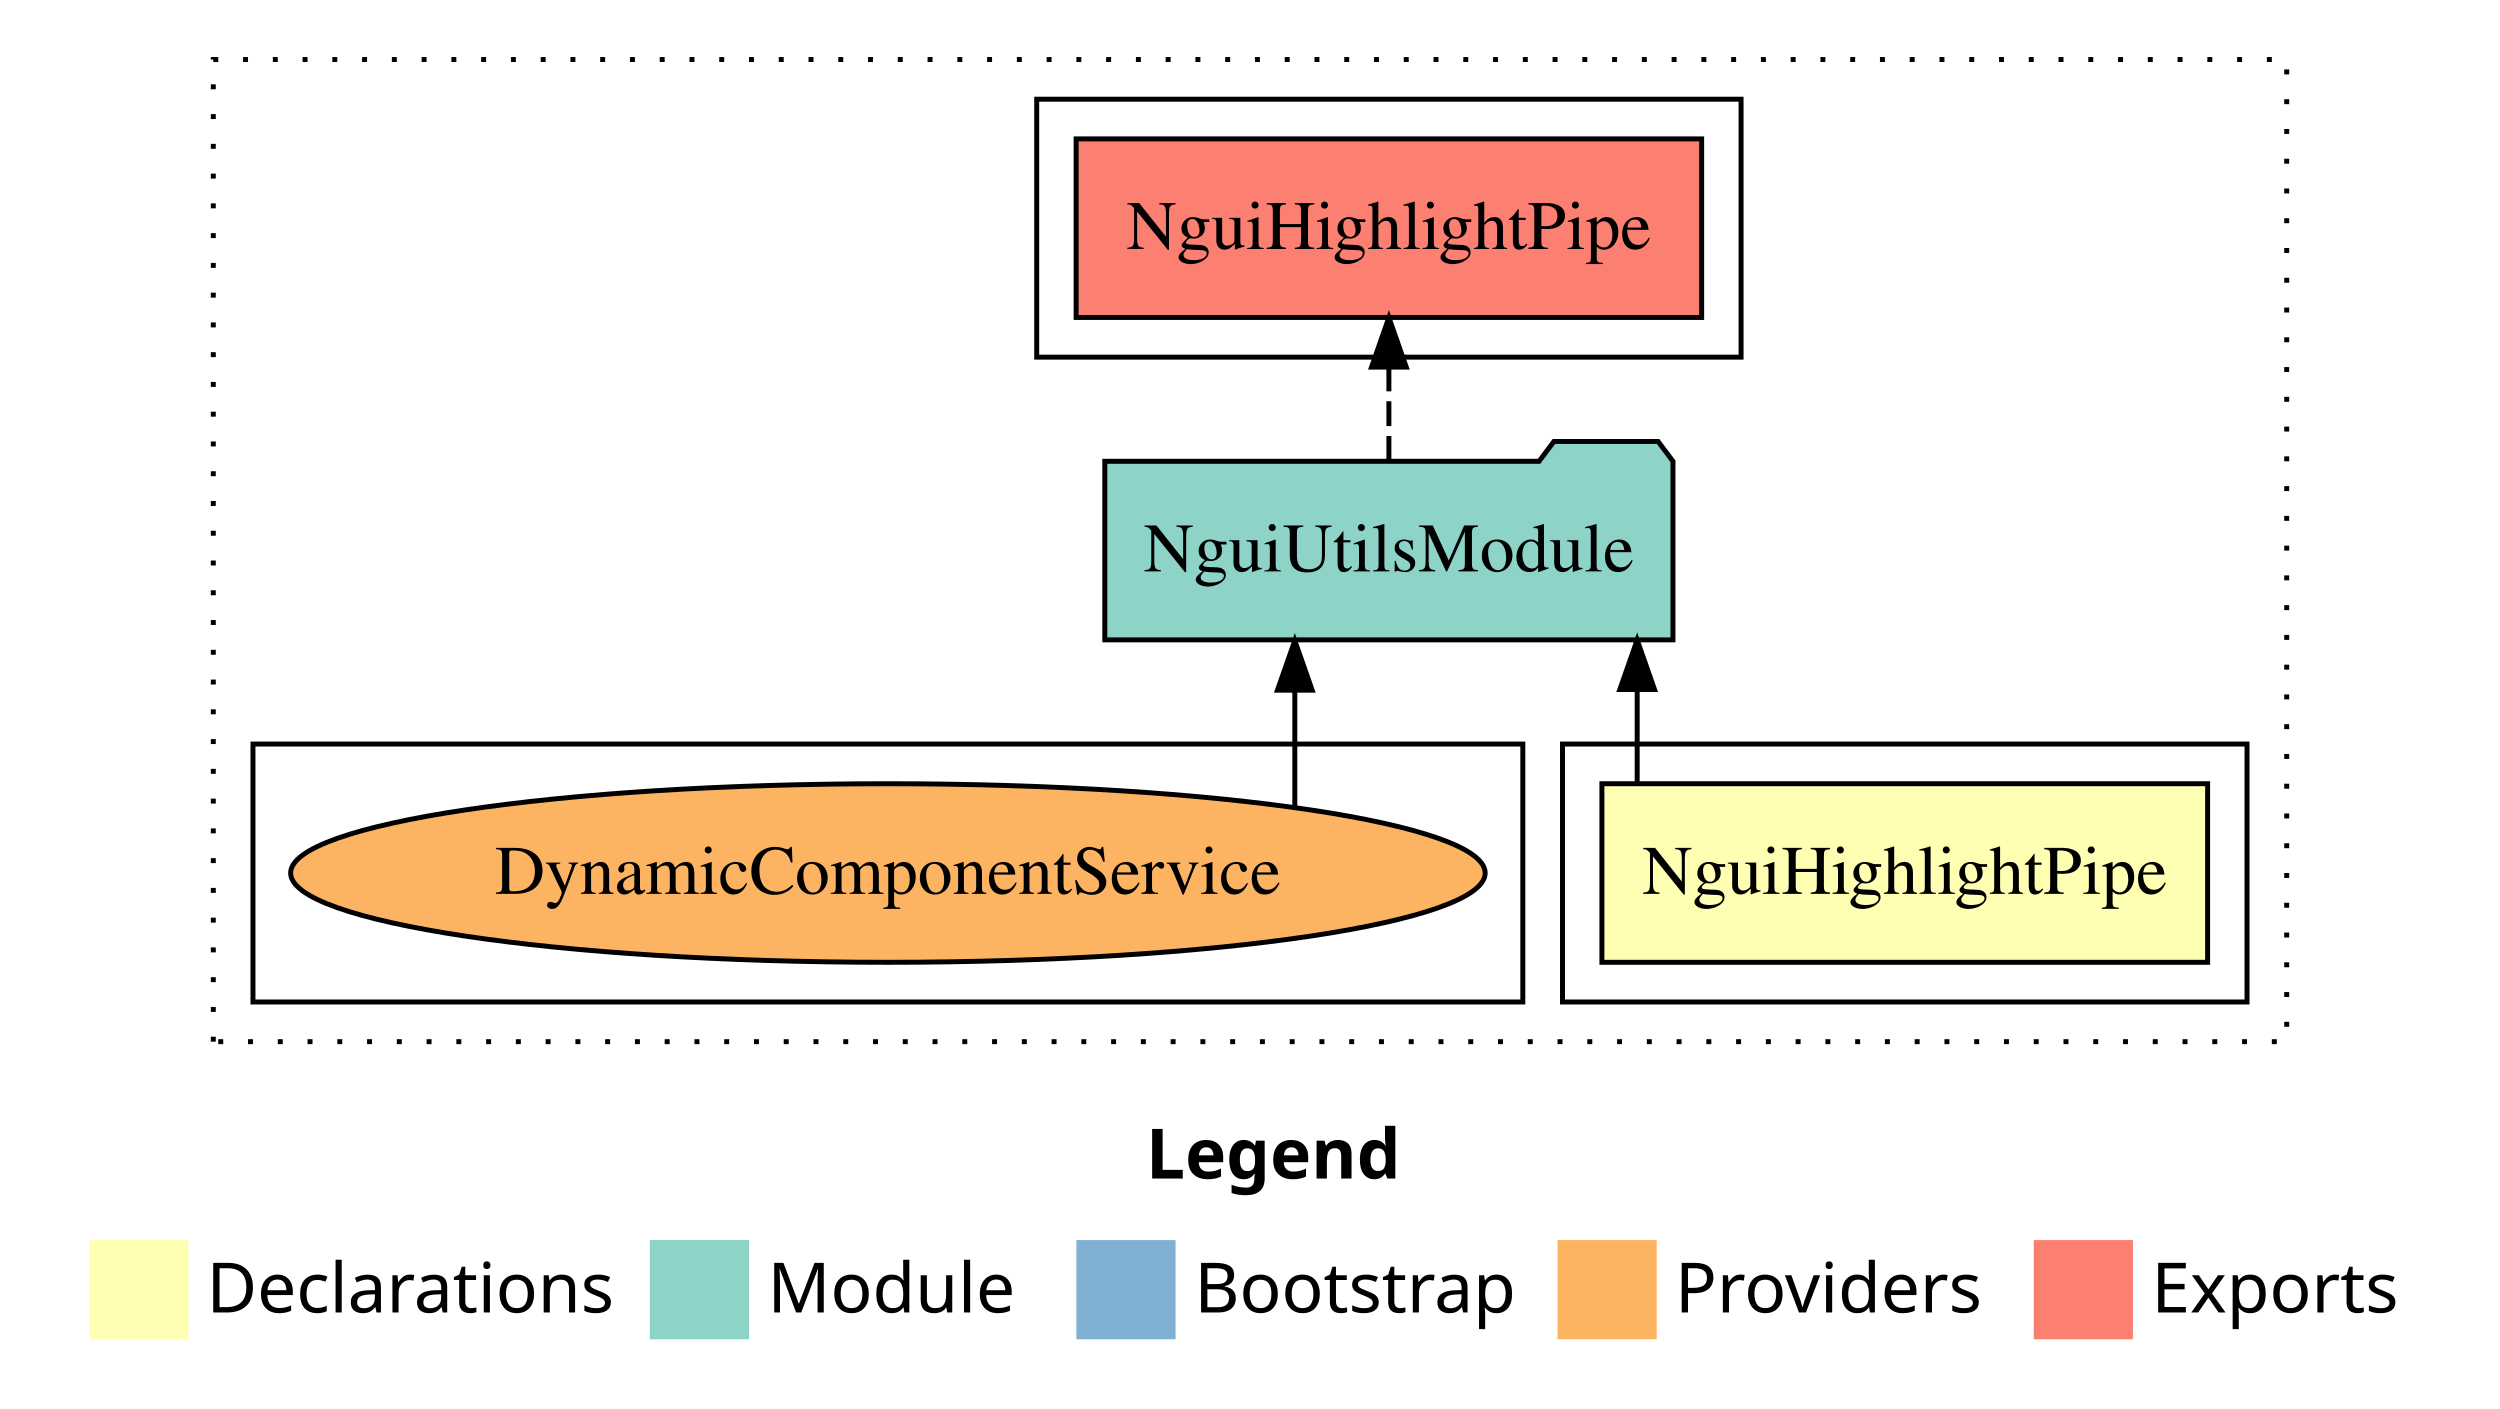
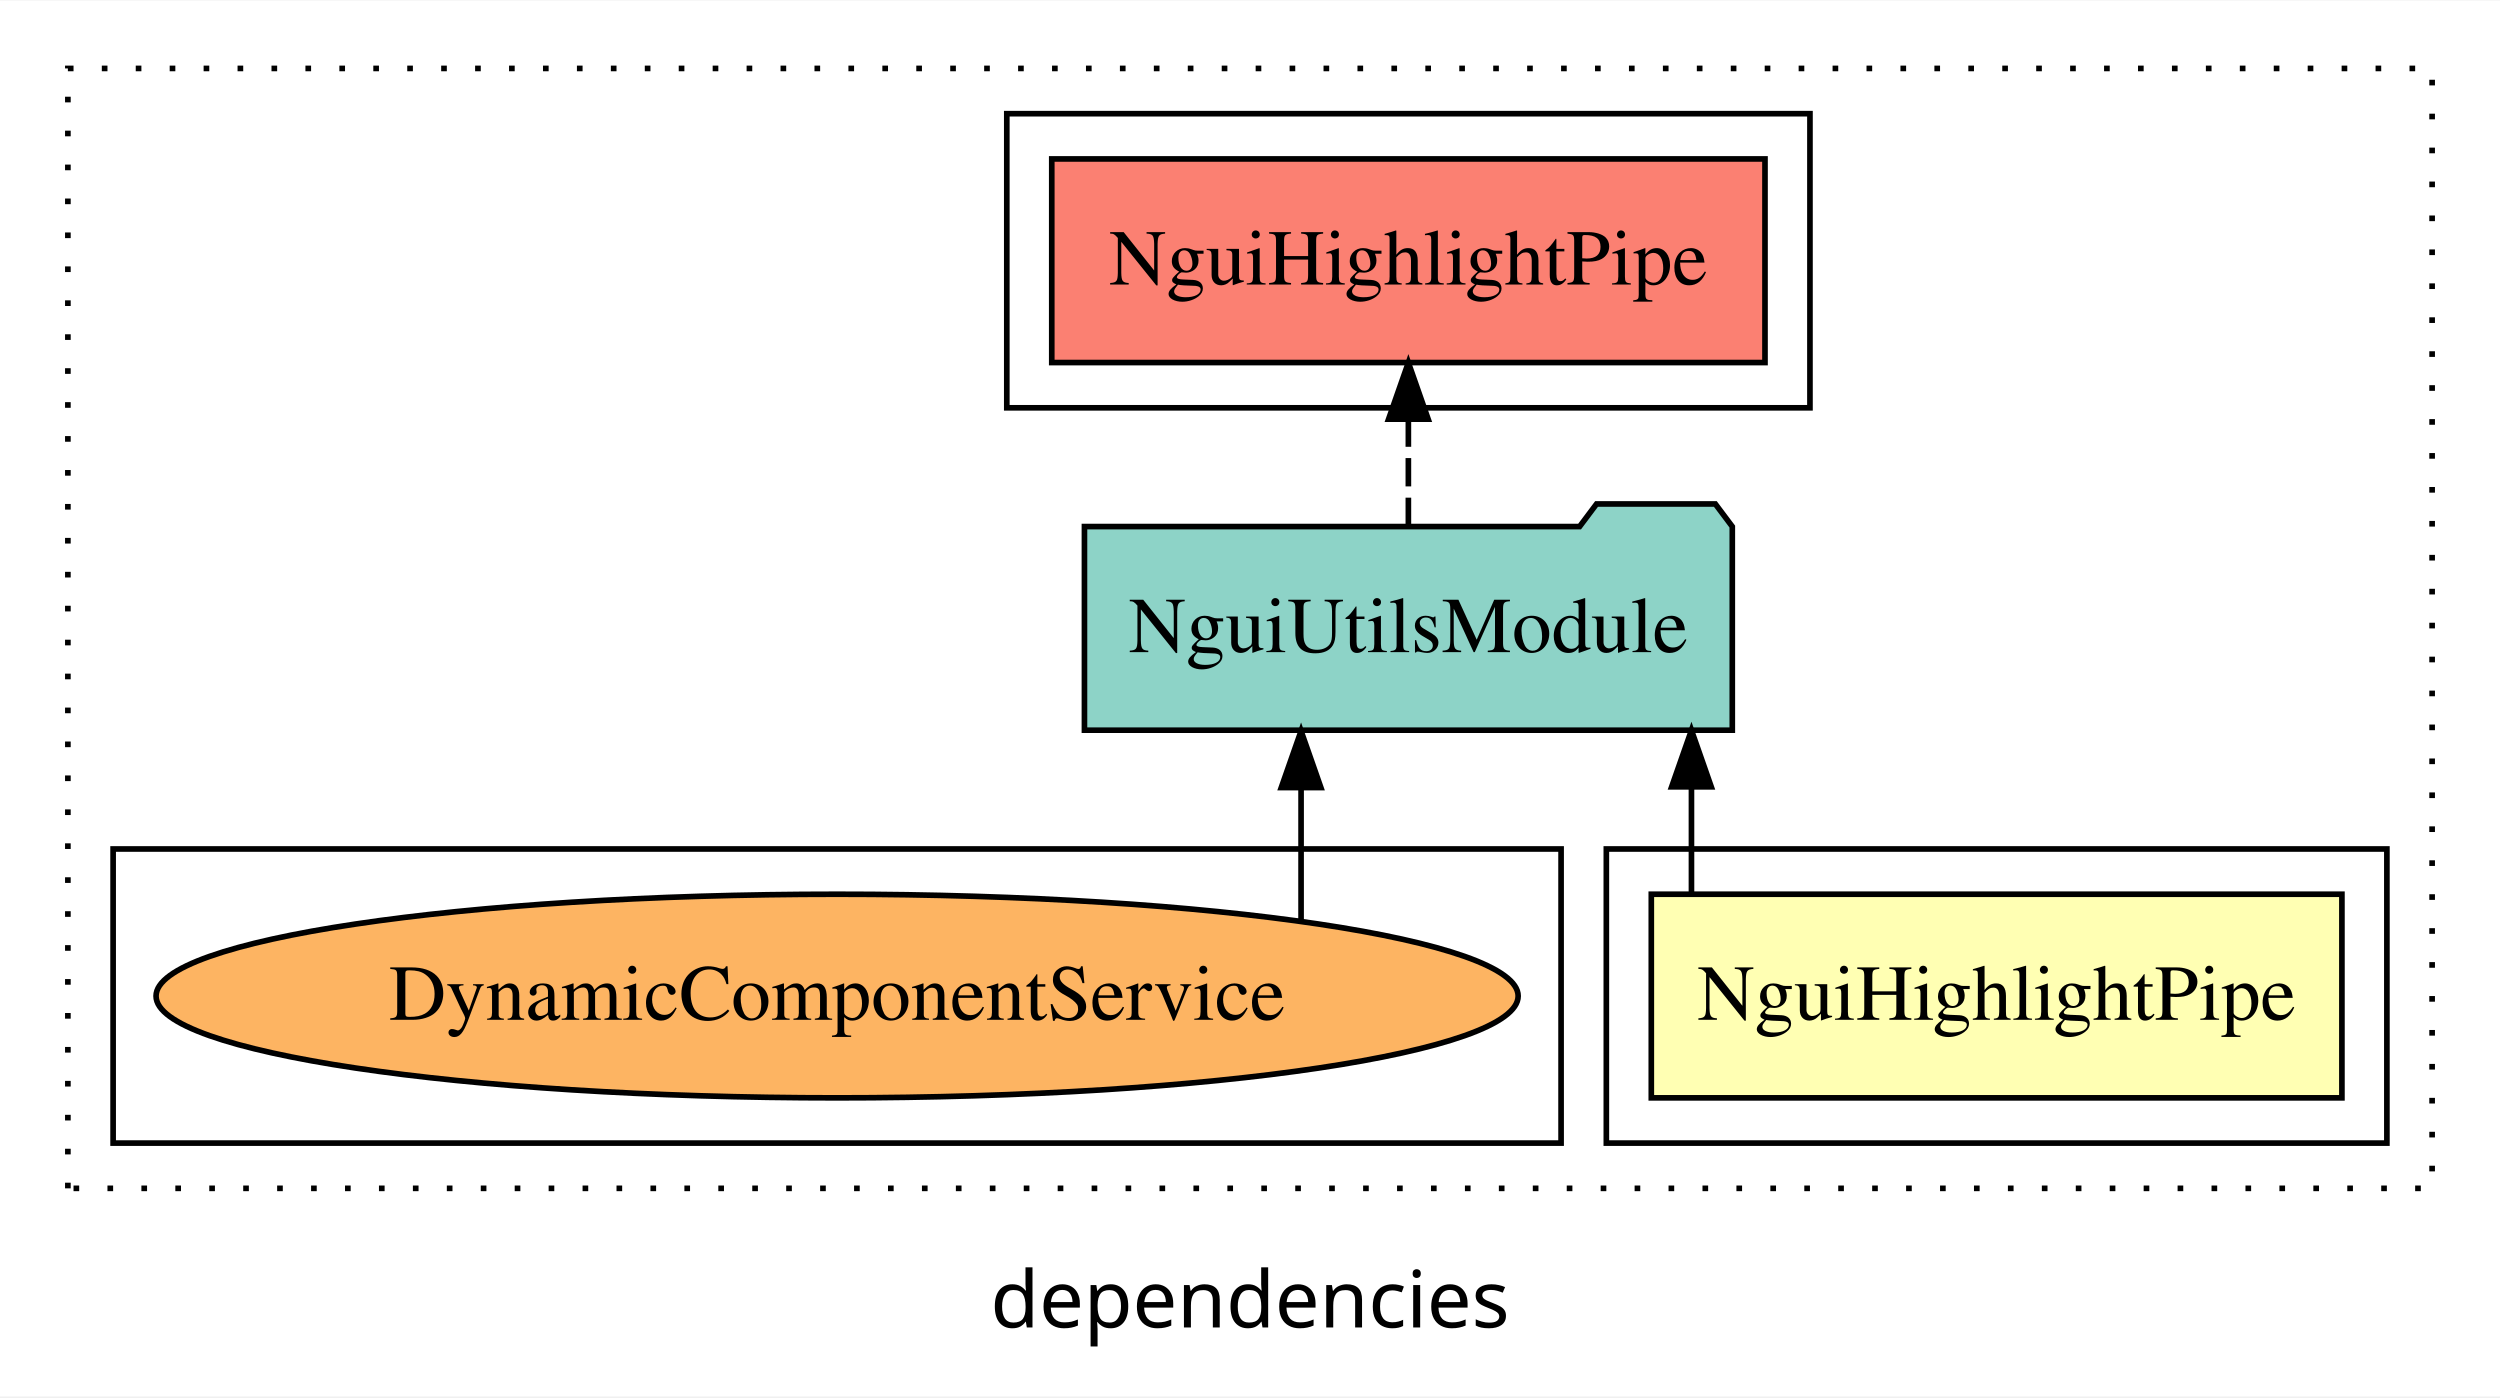
- <svg xmlns="http://www.w3.org/2000/svg" width="504pt" height="284pt" viewBox="0.00 0.00 504.00 284.00">
-   <g id="graph0" class="graph" transform="scale(1 1) rotate(0) translate(4 280)">
-     <polygon fill="#ffffff" stroke="transparent" points="-4,4 -4,-280 500,-280 500,4 -4,4" />
-     <text text-anchor="start" x="227.009" y="-42.4" font-family="sans-serif" font-weight="bold" font-size="14.00" fill="#000000">Legend</text>
-     <polygon fill="#ffffb3" stroke="transparent" points="14,-10 14,-30 34,-30 34,-10 14,-10" />
-     <text text-anchor="start" x="37.629" y="-15.4" font-family="sans-serif" font-size="14.00" fill="#000000">  Declarations</text>
-     <polygon fill="#8dd3c7" stroke="transparent" points="127,-10 127,-30 147,-30 147,-10 127,-10" />
-     <text text-anchor="start" x="150.725" y="-15.4" font-family="sans-serif" font-size="14.00" fill="#000000">  Module</text>
-     <polygon fill="#80b1d3" stroke="transparent" points="213,-10 213,-30 233,-30 233,-10 213,-10" />
-     <text text-anchor="start" x="236.781" y="-15.4" font-family="sans-serif" font-size="14.00" fill="#000000">  Bootstrap</text>
-     <polygon fill="#fdb462" stroke="transparent" points="310,-10 310,-30 330,-30 330,-10 310,-10" />
-     <text text-anchor="start" x="333.673" y="-15.4" font-family="sans-serif" font-size="14.00" fill="#000000">  Providers</text>
-     <polygon fill="#fb8072" stroke="transparent" points="406,-10 406,-30 426,-30 426,-10 406,-10" />
-     <text text-anchor="start" x="429.726" y="-15.4" font-family="sans-serif" font-size="14.00" fill="#000000">  Exports</text>
+ <svg xmlns="http://www.w3.org/2000/svg" width="442pt" height="247pt" viewBox="0.00 0.00 442.00 246.80">
+   <g id="graph0" class="graph" transform="scale(1 1) rotate(0) translate(4 242.8)">
+     <polygon fill="white" stroke="transparent" points="-4,4 -4,-242.8 438,-242.8 438,4 -4,4" />
+     <text text-anchor="middle" x="217" y="-8.2" font-family="sans-serif" font-size="14.00">dependencies</text>
    <g id="clust1" class="cluster">
-       <polygon fill="none" stroke="#000000" stroke-dasharray="1,5" points="39,-70 39,-268 457,-268 457,-70 39,-70" />
+       <polygon fill="none" stroke="black" stroke-dasharray="1,5" points="8,-32.8 8,-230.8 426,-230.8 426,-32.8 8,-32.8" />
    </g>
    <g id="clust2" class="cluster">
-       <polygon fill="none" stroke="#000000" points="311,-78 311,-130 449,-130 449,-78 311,-78" />
+       <polygon fill="none" stroke="black" points="280,-40.8 280,-92.8 418,-92.8 418,-40.8 280,-40.8" />
    </g>
    <g id="clust5" class="cluster">
-       <polygon fill="none" stroke="#000000" points="205,-208 205,-260 347,-260 347,-208 205,-208" />
+       <polygon fill="none" stroke="black" points="174,-170.8 174,-222.8 316,-222.8 316,-170.8 174,-170.8" />
    </g>
    <g id="clust7" class="cluster">
-       <polygon fill="none" stroke="#000000" points="47,-78 47,-130 303,-130 303,-78 47,-78" />
+       <polygon fill="none" stroke="black" points="16,-40.8 16,-92.8 272,-92.8 272,-40.8 16,-40.8" />
    </g>
    <g id="node1" class="node">
-       <polygon fill="#ffffb3" stroke="#000000" points="441.055,-122 318.945,-122 318.945,-86 441.055,-86 441.055,-122" />
-       <text text-anchor="middle" x="380" y="-99.8" font-family="Times,serif" font-size="14.00" fill="#000000">NguiHighlightPipe</text>
+       <polygon fill="#ffffb3" stroke="black" points="410.05,-84.8 287.95,-84.8 287.95,-48.8 410.05,-48.8 410.05,-84.8" />
+       <text text-anchor="middle" x="349" y="-62.6" font-family="Times,serif" font-size="14.00">NguiHighlightPipe</text>
    </g>
    <g id="node2" class="node">
-       <polygon fill="#8dd3c7" stroke="#000000" points="333.27,-187 330.27,-191 309.27,-191 306.27,-187 218.73,-187 218.73,-151 333.27,-151 333.27,-187" />
-       <text text-anchor="middle" x="276" y="-164.8" font-family="Times,serif" font-size="14.00" fill="#000000">NguiUtilsModule</text>
+       <polygon fill="#8dd3c7" stroke="black" points="302.27,-149.8 299.27,-153.8 278.27,-153.8 275.27,-149.8 187.73,-149.8 187.73,-113.8 302.27,-113.8 302.27,-149.8" />
+       <text text-anchor="middle" x="245" y="-127.6" font-family="Times,serif" font-size="14.00">NguiUtilsModule</text>
    </g>
    <g id="edge1" class="edge">
-       <path fill="none" stroke="#000000" d="M326.054,-122.106C326.054,-122.106 326.054,-140.991 326.054,-140.991" />
-       <polygon fill="#000000" stroke="#000000" points="322.554,-140.991 326.054,-150.991 329.554,-140.991 322.554,-140.991" />
+       <path fill="none" stroke="black" d="M295.05,-84.91C295.05,-84.91 295.05,-103.79 295.05,-103.79" />
+       <polygon fill="black" stroke="black" points="291.55,-103.79 295.05,-113.79 298.55,-103.79 291.55,-103.79" />
    </g>
    <g id="node3" class="node">
-       <polygon fill="#fb8072" stroke="#000000" points="339.054,-252 212.946,-252 212.946,-216 339.054,-216 339.054,-252" />
-       <text text-anchor="middle" x="276" y="-229.8" font-family="Times,serif" font-size="14.00" fill="#000000">NguiHighlightPipe </text>
+       <polygon fill="#fb8072" stroke="black" points="308.05,-214.8 181.95,-214.8 181.95,-178.8 308.05,-178.8 308.05,-214.8" />
+       <text text-anchor="middle" x="245" y="-192.6" font-family="Times,serif" font-size="14.00">NguiHighlightPipe </text>
    </g>
    <g id="edge2" class="edge">
-       <path fill="none" stroke="#000000" stroke-dasharray="5,2" d="M276,-187.106C276,-187.106 276,-205.991 276,-205.991" />
-       <polygon fill="#000000" stroke="#000000" points="272.5,-205.991 276,-215.991 279.5,-205.991 272.5,-205.991" />
+       <path fill="none" stroke="black" stroke-dasharray="5,2" d="M245,-149.91C245,-149.91 245,-168.79 245,-168.79" />
+       <polygon fill="black" stroke="black" points="241.5,-168.79 245,-178.79 248.5,-168.79 241.5,-168.79" />
    </g>
    <g id="node4" class="node">
-       <ellipse fill="#fdb462" stroke="#000000" cx="175" cy="-104" rx="120.409" ry="18" />
-       <text text-anchor="middle" x="175" y="-99.8" font-family="Times,serif" font-size="14.00" fill="#000000">DynamicComponentService</text>
+       <ellipse fill="#fdb462" stroke="black" cx="144" cy="-66.8" rx="120.41" ry="18" />
+       <text text-anchor="middle" x="144" y="-62.6" font-family="Times,serif" font-size="14.00">DynamicComponentService</text>
    </g>
    <g id="edge3" class="edge">
-       <path fill="none" stroke="#000000" d="M257.035,-117.468C257.035,-117.468 257.035,-140.864 257.035,-140.864" />
-       <polygon fill="#000000" stroke="#000000" points="253.535,-140.864 257.035,-150.864 260.535,-140.864 253.535,-140.864" />
+       <path fill="none" stroke="black" d="M226.03,-80.27C226.03,-80.27 226.03,-103.66 226.03,-103.66" />
+       <polygon fill="black" stroke="black" points="222.53,-103.66 226.03,-113.66 229.53,-103.66 222.53,-103.66" />
    </g>
  </g>
</svg>
